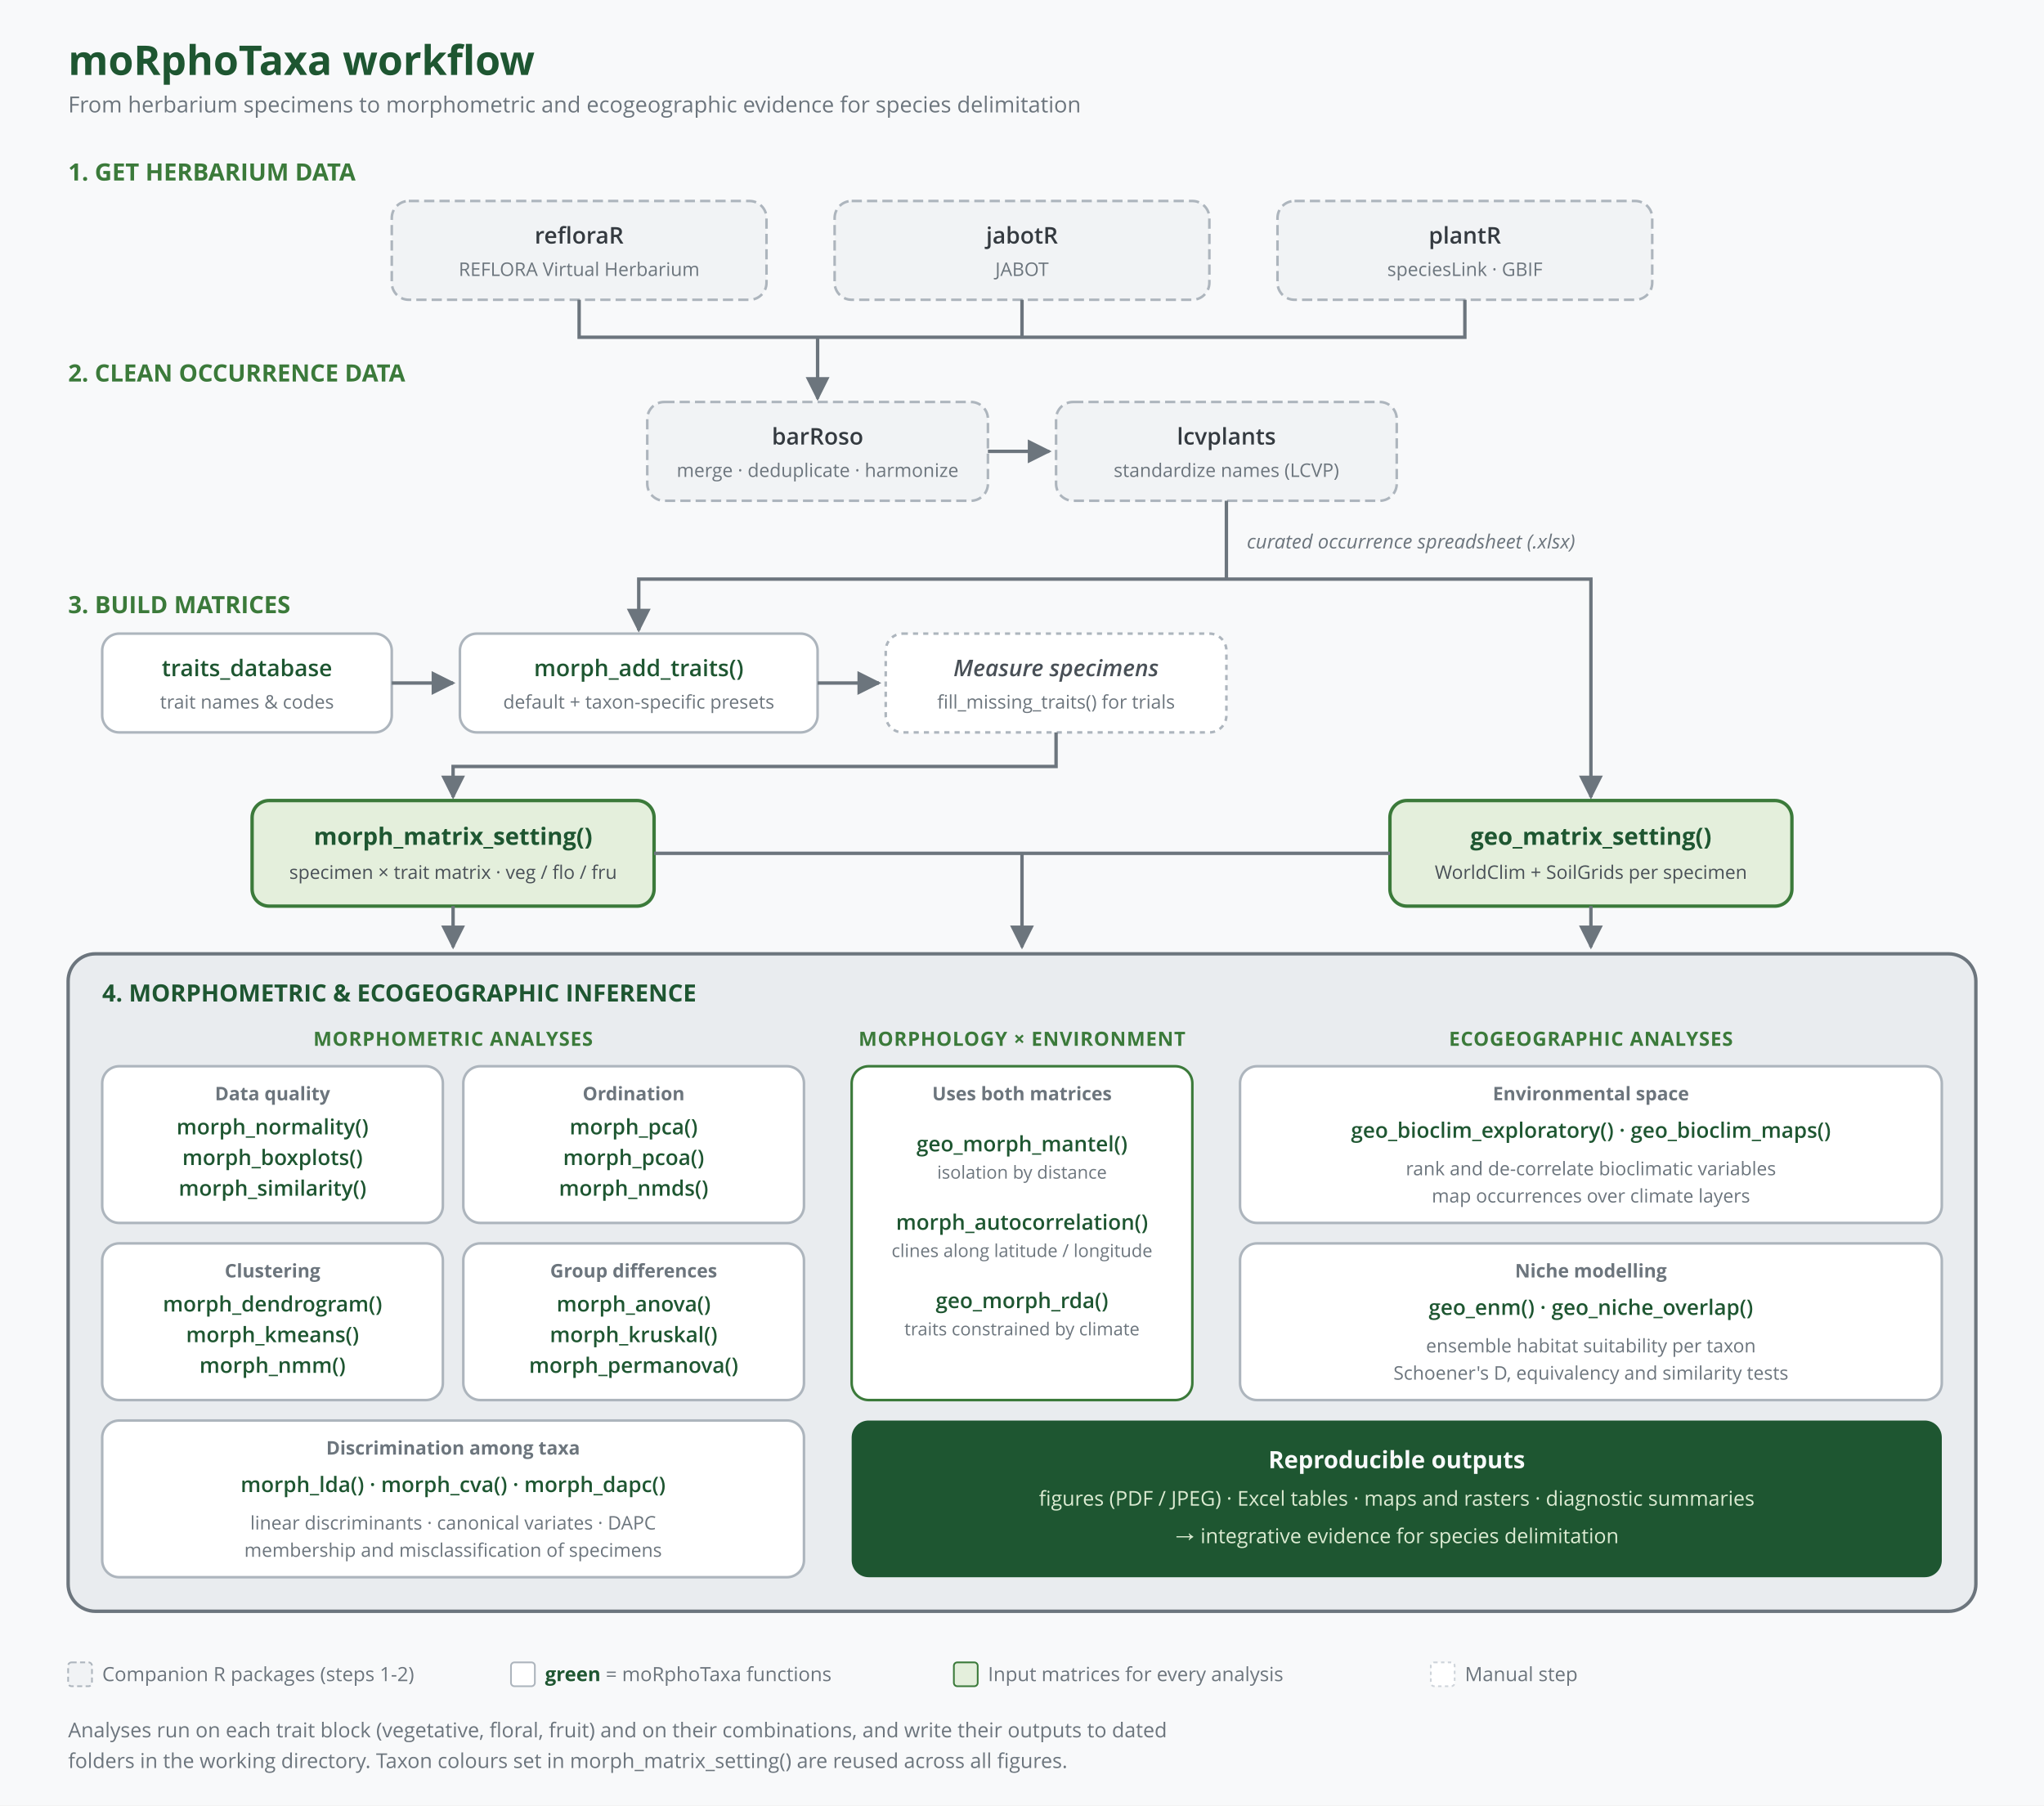
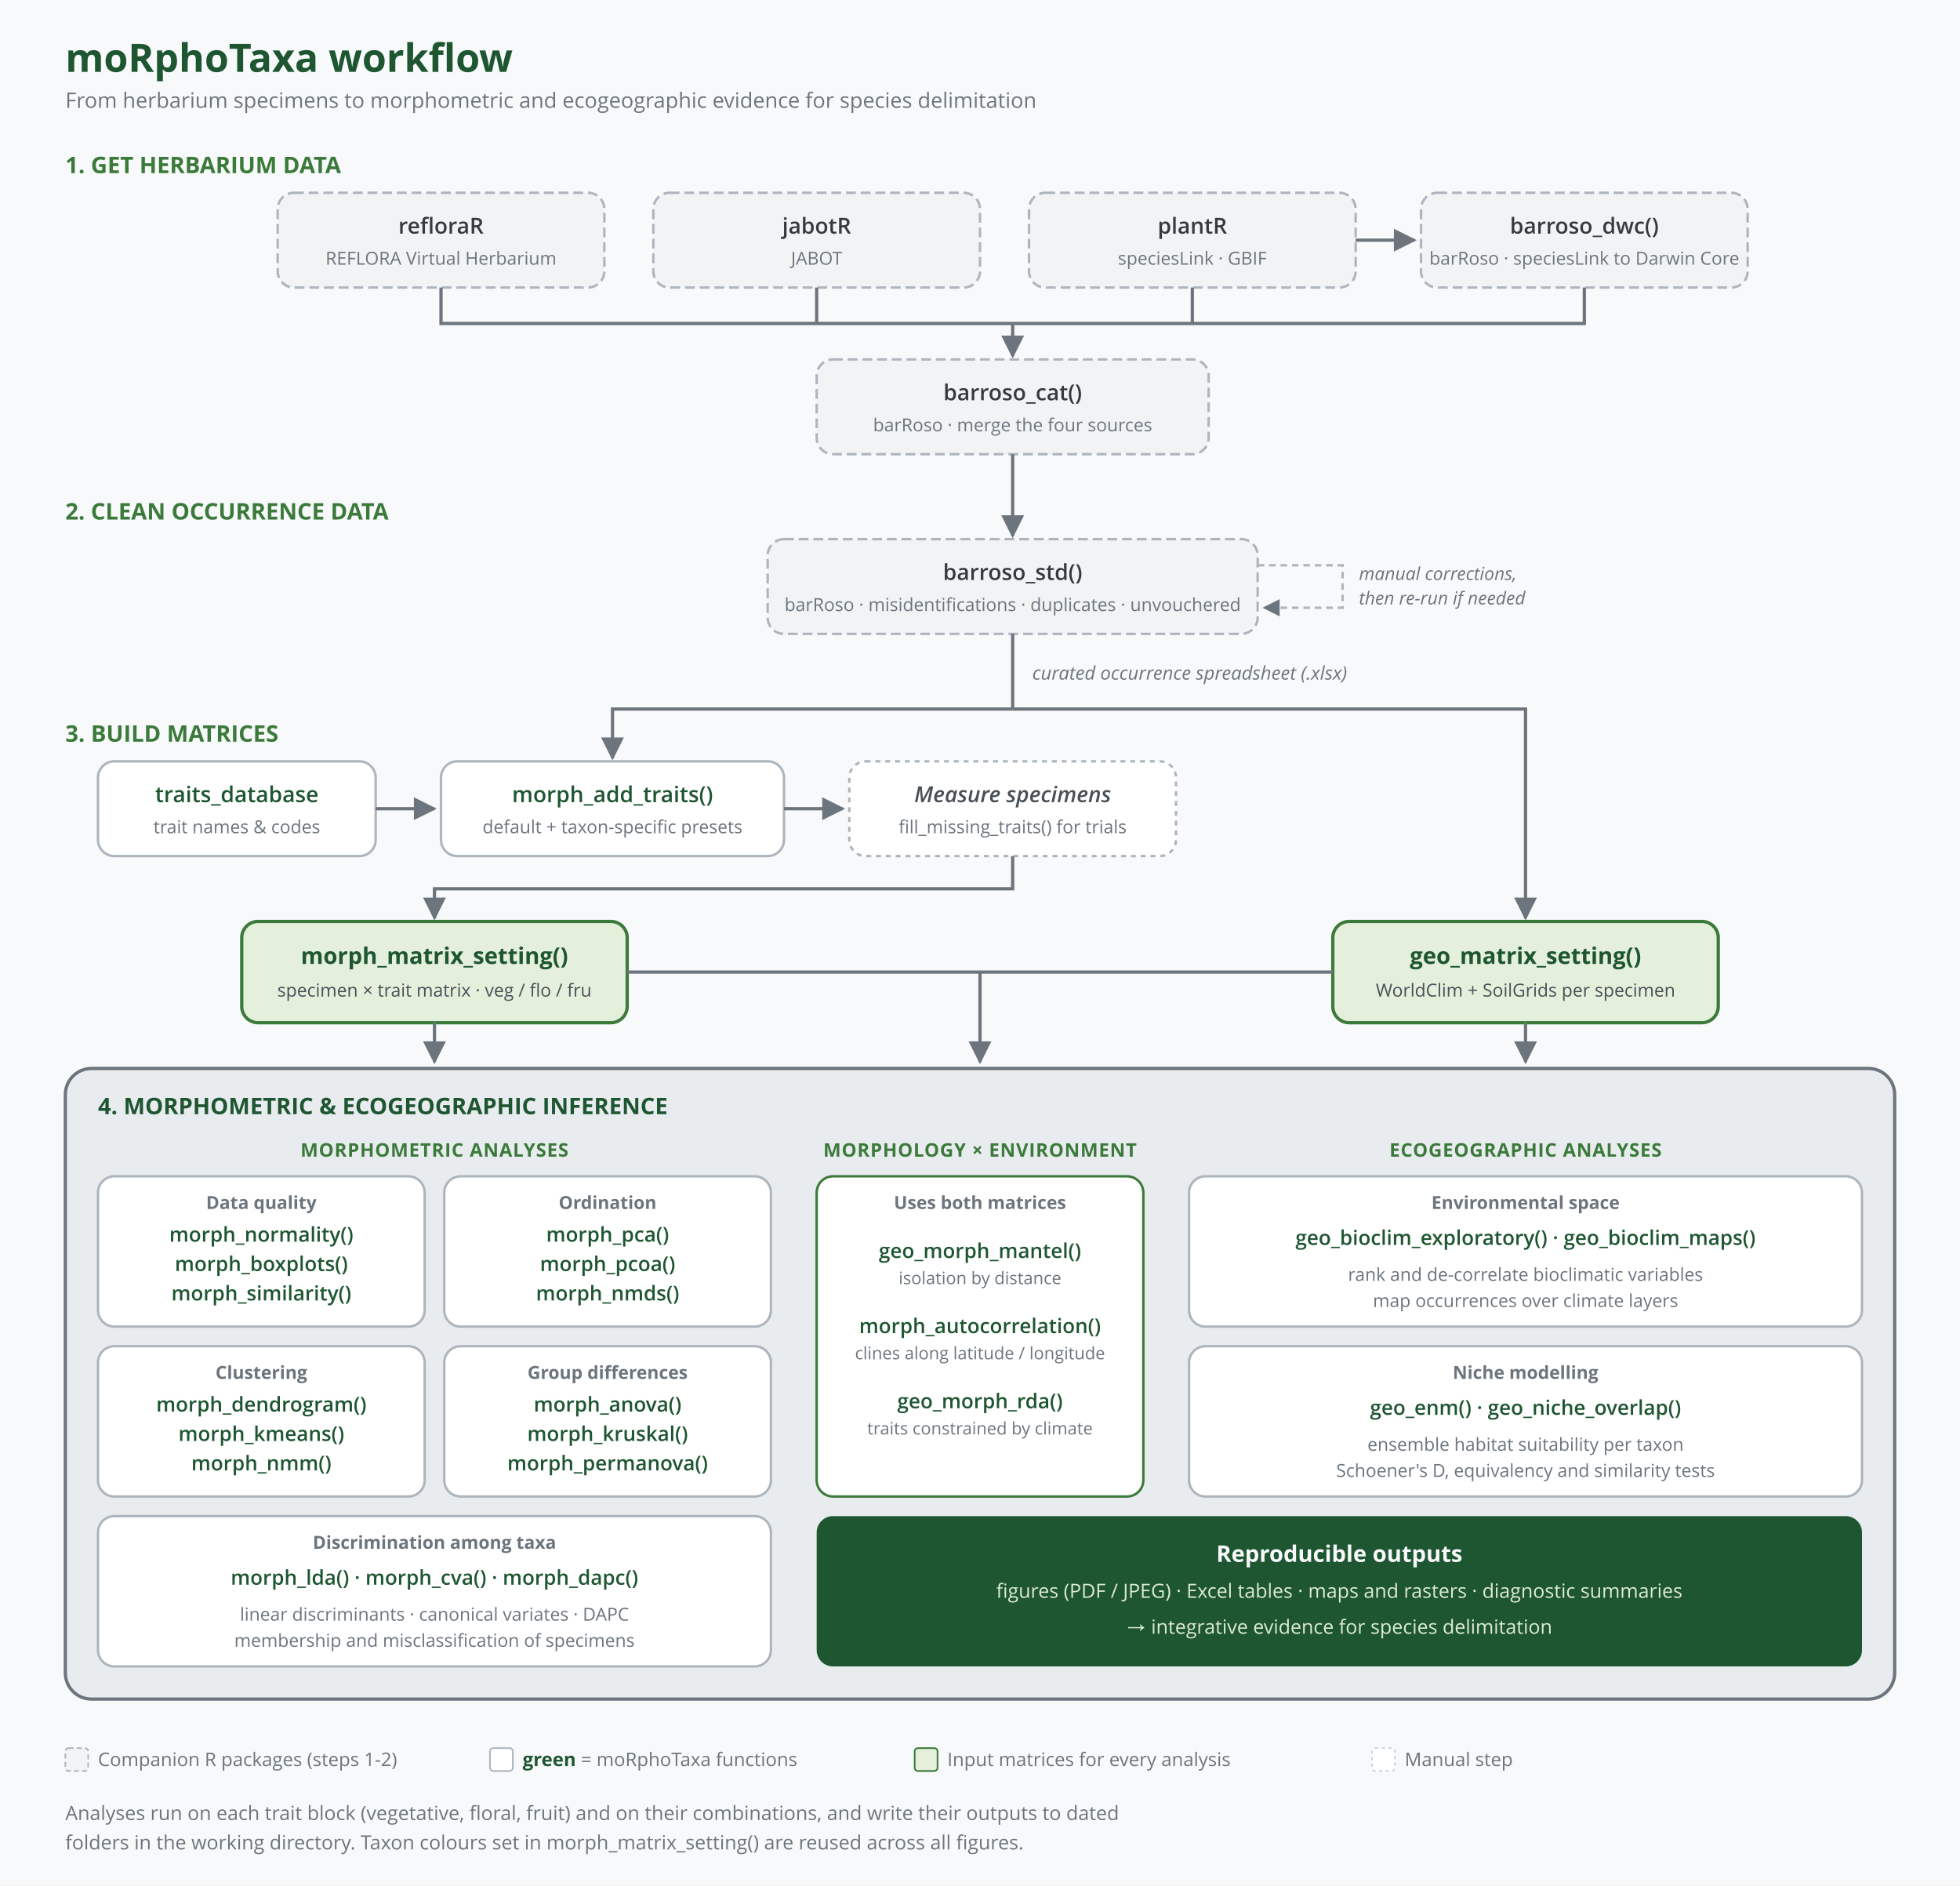
- <svg xmlns="http://www.w3.org/2000/svg" viewBox="0 0 1200 1060" font-family="'Open Sans', Helvetica, Arial, sans-serif">
+ <svg xmlns="http://www.w3.org/2000/svg" viewBox="0 0 1200 1154" font-family="'Open Sans', Helvetica, Arial, sans-serif">
  <defs>
    <marker id="arrow" viewBox="0 0 10 10" refX="9" refY="5" markerWidth="7" markerHeight="7" orient="auto-start-reverse">
      <path d="M0,0 L10,5 L0,10 z" fill="#6C757D" />
    </marker>
  </defs>
-   <rect x="0" y="0" width="1200" height="1060" fill="#F8F9FA" />
+   <rect x="0" y="0" width="1200" height="1154" fill="#F8F9FA" />
  <text x="40" y="44" font-size="24" font-weight="700" fill="#1E5631">moRphoTaxa workflow</text>
  <text x="40" y="66" font-size="13" fill="#6C757D">From herbarium specimens to morphometric and ecogeographic evidence for species delimitation</text>
  <text x="40" y="106" font-size="14" font-weight="700" fill="#3B7A3A">1. GET HERBARIUM DATA</text>
  <g font-size="13.5">
-     <rect x="230" y="118" width="220" height="58" rx="10" fill="#F1F3F5" stroke="#ADB5BD" stroke-width="1.5" stroke-dasharray="6 3" />
-     <text x="340" y="143" text-anchor="middle" fill="#343A40" font-weight="600">refloraR</text>
-     <text x="340" y="162" text-anchor="middle" fill="#6C757D" font-size="11">REFLORA Virtual Herbarium</text>
-     <rect x="490" y="118" width="220" height="58" rx="10" fill="#F1F3F5" stroke="#ADB5BD" stroke-width="1.5" stroke-dasharray="6 3" />
-     <text x="600" y="143" text-anchor="middle" fill="#343A40" font-weight="600">jabotR</text>
-     <text x="600" y="162" text-anchor="middle" fill="#6C757D" font-size="11">JABOT</text>
-     <rect x="750" y="118" width="220" height="58" rx="10" fill="#F1F3F5" stroke="#ADB5BD" stroke-width="1.5" stroke-dasharray="6 3" />
-     <text x="860" y="143" text-anchor="middle" fill="#343A40" font-weight="600">plantR</text>
-     <text x="860" y="162" text-anchor="middle" fill="#6C757D" font-size="11">speciesLink · GBIF</text>
+     <rect x="170" y="118" width="200" height="58" rx="10" fill="#F1F3F5" stroke="#ADB5BD" stroke-width="1.5" stroke-dasharray="6 3" />
+     <text x="270" y="143" text-anchor="middle" fill="#343A40" font-weight="600">refloraR</text>
+     <text x="270" y="162" text-anchor="middle" fill="#6C757D" font-size="11">REFLORA Virtual Herbarium</text>
+     <rect x="400" y="118" width="200" height="58" rx="10" fill="#F1F3F5" stroke="#ADB5BD" stroke-width="1.5" stroke-dasharray="6 3" />
+     <text x="500" y="143" text-anchor="middle" fill="#343A40" font-weight="600">jabotR</text>
+     <text x="500" y="162" text-anchor="middle" fill="#6C757D" font-size="11">JABOT</text>
+     <rect x="630" y="118" width="200" height="58" rx="10" fill="#F1F3F5" stroke="#ADB5BD" stroke-width="1.5" stroke-dasharray="6 3" />
+     <text x="730" y="143" text-anchor="middle" fill="#343A40" font-weight="600">plantR</text>
+     <text x="730" y="162" text-anchor="middle" fill="#6C757D" font-size="11">speciesLink · GBIF</text>
+     <rect x="870" y="118" width="200" height="58" rx="10" fill="#F1F3F5" stroke="#ADB5BD" stroke-width="1.5" stroke-dasharray="6 3" />
+     <text x="970" y="143" text-anchor="middle" fill="#343A40" font-weight="600">barroso_dwc()</text>
+     <text x="970" y="162" text-anchor="middle" fill="#6C757D" font-size="11">barRoso · speciesLink to Darwin Core</text>
  </g>
+   <line x1="830" y1="147" x2="866" y2="147" stroke="#6C757D" stroke-width="2" marker-end="url(#arrow)" />
  <g fill="none" stroke="#6C757D" stroke-width="2">
-     <path d="M340,176 L340,198 L860,198 L860,176" />
-     <path d="M600,176 L600,198" />
-     <path d="M480,198 L480,234" marker-end="url(#arrow)" />
+     <path d="M270,176 L270,198 L970,198 L970,176" />
+     <path d="M500,176 L500,198" />
+     <path d="M730,176 L730,198" />
+     <path d="M620,198 L620,218" marker-end="url(#arrow)" />
  </g>
-   <text x="40" y="224" font-size="14" font-weight="700" fill="#3B7A3A">2. CLEAN OCCURRENCE DATA</text>
  <g font-size="13.5">
-     <rect x="380" y="236" width="200" height="58" rx="10" fill="#F1F3F5" stroke="#ADB5BD" stroke-width="1.5" stroke-dasharray="6 3" />
-     <text x="480" y="261" text-anchor="middle" fill="#343A40" font-weight="600">barRoso</text>
-     <text x="480" y="280" text-anchor="middle" fill="#6C757D" font-size="11">merge · deduplicate · harmonize</text>
-     <rect x="620" y="236" width="200" height="58" rx="10" fill="#F1F3F5" stroke="#ADB5BD" stroke-width="1.5" stroke-dasharray="6 3" />
-     <text x="720" y="261" text-anchor="middle" fill="#343A40" font-weight="600">lcvplants</text>
-     <text x="720" y="280" text-anchor="middle" fill="#6C757D" font-size="11">standardize names (LCVP)</text>
+     <rect x="500" y="220" width="240" height="58" rx="10" fill="#F1F3F5" stroke="#ADB5BD" stroke-width="1.5" stroke-dasharray="6 3" />
+     <text x="620" y="245" text-anchor="middle" fill="#343A40" font-weight="600">barroso_cat()</text>
+     <text x="620" y="264" text-anchor="middle" fill="#6C757D" font-size="11">barRoso · merge the four sources</text>
  </g>
-   <line x1="580" y1="265" x2="616" y2="265" stroke="#6C757D" stroke-width="2" marker-end="url(#arrow)" />
-   <path d="M720,294 L720,340" fill="none" stroke="#6C757D" stroke-width="2" />
-   <text x="732" y="322" font-size="11.5" font-style="italic" fill="#6C757D">curated occurrence spreadsheet (.xlsx)</text>
-   <path d="M720,340 L375,340 L375,370" fill="none" stroke="#6C757D" stroke-width="2" marker-end="url(#arrow)" />
-   <path d="M720,340 L934,340 L934,468" fill="none" stroke="#6C757D" stroke-width="2" marker-end="url(#arrow)" />
-   <text x="40" y="360" font-size="14" font-weight="700" fill="#3B7A3A">3. BUILD MATRICES</text>
+   <line x1="620" y1="278" x2="620" y2="328" stroke="#6C757D" stroke-width="2" marker-end="url(#arrow)" />
+   <text x="40" y="318" font-size="14" font-weight="700" fill="#3B7A3A">2. CLEAN OCCURRENCE DATA</text>
  <g font-size="13.5">
-     <rect x="60" y="372" width="170" height="58" rx="10" fill="#FFFFFF" stroke="#ADB5BD" stroke-width="1.5" />
-     <text x="145" y="397" text-anchor="middle" fill="#1E5631" font-weight="600">traits_database</text>
-     <text x="145" y="416" text-anchor="middle" fill="#6C757D" font-size="11">trait names &amp; codes</text>
-     <rect x="270" y="372" width="210" height="58" rx="10" fill="#FFFFFF" stroke="#ADB5BD" stroke-width="1.5" />
-     <text x="375" y="397" text-anchor="middle" fill="#1E5631" font-weight="600">morph_add_traits()</text>
-     <text x="375" y="416" text-anchor="middle" fill="#6C757D" font-size="11">default + taxon-specific presets</text>
-     <rect x="520" y="372" width="200" height="58" rx="10" fill="#FFFFFF" stroke="#ADB5BD" stroke-width="1.5" stroke-dasharray="3 3" />
-     <text x="620" y="397" text-anchor="middle" fill="#495057" font-weight="600" font-style="italic">Measure specimens</text>
-     <text x="620" y="416" text-anchor="middle" fill="#6C757D" font-size="11">fill_missing_traits() for trials</text>
+     <rect x="470" y="330" width="300" height="58" rx="10" fill="#F1F3F5" stroke="#ADB5BD" stroke-width="1.5" stroke-dasharray="6 3" />
+     <text x="620" y="355" text-anchor="middle" fill="#343A40" font-weight="600">barroso_std()</text>
+     <text x="620" y="374" text-anchor="middle" fill="#6C757D" font-size="11">barRoso · misidentifications · duplicates · unvouchered</text>
  </g>
-   <line x1="230" y1="401" x2="266" y2="401" stroke="#6C757D" stroke-width="2" marker-end="url(#arrow)" />
-   <line x1="480" y1="401" x2="516" y2="401" stroke="#6C757D" stroke-width="2" marker-end="url(#arrow)" />
-   <path d="M620,430 L620,450 L266,450 L266,468" fill="none" stroke="#6C757D" stroke-width="2" marker-end="url(#arrow)" />
-   <g font-size="14">
-     <rect x="148" y="470" width="236" height="62" rx="10" fill="#E4EFDC" stroke="#3B7A3A" stroke-width="2" />
-     <text x="266" y="496" text-anchor="middle" fill="#1E5631" font-weight="700">morph_matrix_setting()</text>
-     <text x="266" y="516" text-anchor="middle" fill="#495057" font-size="11">specimen × trait matrix · veg / flo / fru</text>
-     <rect x="816" y="470" width="236" height="62" rx="10" fill="#E4EFDC" stroke="#3B7A3A" stroke-width="2" />
-     <text x="934" y="496" text-anchor="middle" fill="#1E5631" font-weight="700">geo_matrix_setting()</text>
-     <text x="934" y="516" text-anchor="middle" fill="#495057" font-size="11">WorldClim + SoilGrids per specimen</text>
+   <path d="M770,346 L822,346 L822,372 L774,372" fill="none" stroke="#ADB5BD" stroke-width="1.5" stroke-dasharray="4 3" marker-end="url(#arrow)" />
+   <text x="832" y="355" font-size="11" font-style="italic" fill="#6C757D">manual corrections,</text>
+   <text x="832" y="370" font-size="11" font-style="italic" fill="#6C757D">then re-run if needed</text>
+   <path d="M620,388 L620,434" fill="none" stroke="#6C757D" stroke-width="2" />
+   <text x="632" y="416" font-size="11.5" font-style="italic" fill="#6C757D">curated occurrence spreadsheet (.xlsx)</text>
+   <path d="M620,434 L375,434 L375,464" fill="none" stroke="#6C757D" stroke-width="2" marker-end="url(#arrow)" />
+   <path d="M620,434 L934,434 L934,562" fill="none" stroke="#6C757D" stroke-width="2" marker-end="url(#arrow)" />
+   <g transform="translate(0,94)">
+     <text x="40" y="360" font-size="14" font-weight="700" fill="#3B7A3A">3. BUILD MATRICES</text>
+     <g font-size="13.5">
+       <rect x="60" y="372" width="170" height="58" rx="10" fill="#FFFFFF" stroke="#ADB5BD" stroke-width="1.5" />
+       <text x="145" y="397" text-anchor="middle" fill="#1E5631" font-weight="600">traits_database</text>
+       <text x="145" y="416" text-anchor="middle" fill="#6C757D" font-size="11">trait names &amp; codes</text>
+       <rect x="270" y="372" width="210" height="58" rx="10" fill="#FFFFFF" stroke="#ADB5BD" stroke-width="1.5" />
+       <text x="375" y="397" text-anchor="middle" fill="#1E5631" font-weight="600">morph_add_traits()</text>
+       <text x="375" y="416" text-anchor="middle" fill="#6C757D" font-size="11">default + taxon-specific presets</text>
+       <rect x="520" y="372" width="200" height="58" rx="10" fill="#FFFFFF" stroke="#ADB5BD" stroke-width="1.5" stroke-dasharray="3 3" />
+       <text x="620" y="397" text-anchor="middle" fill="#495057" font-weight="600" font-style="italic">Measure specimens</text>
+       <text x="620" y="416" text-anchor="middle" fill="#6C757D" font-size="11">fill_missing_traits() for trials</text>
+     </g>
+     <line x1="230" y1="401" x2="266" y2="401" stroke="#6C757D" stroke-width="2" marker-end="url(#arrow)" />
+     <line x1="480" y1="401" x2="516" y2="401" stroke="#6C757D" stroke-width="2" marker-end="url(#arrow)" />
+     <path d="M620,430 L620,450 L266,450 L266,468" fill="none" stroke="#6C757D" stroke-width="2" marker-end="url(#arrow)" />
+     <g font-size="14">
+       <rect x="148" y="470" width="236" height="62" rx="10" fill="#E4EFDC" stroke="#3B7A3A" stroke-width="2" />
+       <text x="266" y="496" text-anchor="middle" fill="#1E5631" font-weight="700">morph_matrix_setting()</text>
+       <text x="266" y="516" text-anchor="middle" fill="#495057" font-size="11">specimen × trait matrix · veg / flo / fru</text>
+       <rect x="816" y="470" width="236" height="62" rx="10" fill="#E4EFDC" stroke="#3B7A3A" stroke-width="2" />
+       <text x="934" y="496" text-anchor="middle" fill="#1E5631" font-weight="700">geo_matrix_setting()</text>
+       <text x="934" y="516" text-anchor="middle" fill="#495057" font-size="11">WorldClim + SoilGrids per specimen</text>
+     </g>
+     <g fill="none" stroke="#6C757D" stroke-width="2">
+       <path d="M266,532 L266,556" marker-end="url(#arrow)" />
+       <path d="M934,532 L934,556" marker-end="url(#arrow)" />
+       <path d="M384,501 L600,501 L816,501" />
+       <path d="M600,501 L600,556" marker-end="url(#arrow)" />
+     </g>
+     <rect x="40" y="560" width="1120" height="386" rx="16" fill="#E9ECEF" stroke="#6C757D" stroke-width="2" />
+     <text x="60" y="588" font-size="14" font-weight="700" fill="#1E5631">4. MORPHOMETRIC &amp; ECOGEOGRAPHIC INFERENCE</text>
+     <g font-size="11.5" font-weight="700" fill="#3B7A3A" letter-spacing="0.4">
+       <text x="266" y="614" text-anchor="middle">MORPHOMETRIC ANALYSES</text>
+       <text x="600" y="614" text-anchor="middle">MORPHOLOGY × ENVIRONMENT</text>
+       <text x="934" y="614" text-anchor="middle">ECOGEOGRAPHIC ANALYSES</text>
+     </g>
+     <g font-size="12.5">
+       <rect x="60" y="626" width="200" height="92" rx="10" fill="#FFFFFF" stroke="#ADB5BD" stroke-width="1.5" />
+       <text x="160" y="646" text-anchor="middle" fill="#6C757D" font-size="11" font-weight="700">Data quality</text>
+       <text x="160" y="666" text-anchor="middle" fill="#1E5631" font-weight="600">morph_normality()</text>
+       <text x="160" y="684" text-anchor="middle" fill="#1E5631" font-weight="600">morph_boxplots()</text>
+       <text x="160" y="702" text-anchor="middle" fill="#1E5631" font-weight="600">morph_similarity()</text>
+       <rect x="272" y="626" width="200" height="92" rx="10" fill="#FFFFFF" stroke="#ADB5BD" stroke-width="1.5" />
+       <text x="372" y="646" text-anchor="middle" fill="#6C757D" font-size="11" font-weight="700">Ordination</text>
+       <text x="372" y="666" text-anchor="middle" fill="#1E5631" font-weight="600">morph_pca()</text>
+       <text x="372" y="684" text-anchor="middle" fill="#1E5631" font-weight="600">morph_pcoa()</text>
+       <text x="372" y="702" text-anchor="middle" fill="#1E5631" font-weight="600">morph_nmds()</text>
+       <rect x="60" y="730" width="200" height="92" rx="10" fill="#FFFFFF" stroke="#ADB5BD" stroke-width="1.5" />
+       <text x="160" y="750" text-anchor="middle" fill="#6C757D" font-size="11" font-weight="700">Clustering</text>
+       <text x="160" y="770" text-anchor="middle" fill="#1E5631" font-weight="600">morph_dendrogram()</text>
+       <text x="160" y="788" text-anchor="middle" fill="#1E5631" font-weight="600">morph_kmeans()</text>
+       <text x="160" y="806" text-anchor="middle" fill="#1E5631" font-weight="600">morph_nmm()</text>
+       <rect x="272" y="730" width="200" height="92" rx="10" fill="#FFFFFF" stroke="#ADB5BD" stroke-width="1.5" />
+       <text x="372" y="750" text-anchor="middle" fill="#6C757D" font-size="11" font-weight="700">Group differences</text>
+       <text x="372" y="770" text-anchor="middle" fill="#1E5631" font-weight="600">morph_anova()</text>
+       <text x="372" y="788" text-anchor="middle" fill="#1E5631" font-weight="600">morph_kruskal()</text>
+       <text x="372" y="806" text-anchor="middle" fill="#1E5631" font-weight="600">morph_permanova()</text>
+       <rect x="60" y="834" width="412" height="92" rx="10" fill="#FFFFFF" stroke="#ADB5BD" stroke-width="1.5" />
+       <text x="266" y="854" text-anchor="middle" fill="#6C757D" font-size="11" font-weight="700">Discrimination among taxa</text>
+       <text x="266" y="876" text-anchor="middle" fill="#1E5631" font-weight="600">morph_lda()   ·   morph_cva()   ·   morph_dapc()</text>
+       <text x="266" y="898" text-anchor="middle" fill="#6C757D" font-size="11">linear discriminants · canonical variates · DAPC</text>
+       <text x="266" y="914" text-anchor="middle" fill="#6C757D" font-size="11">membership and misclassification of specimens</text>
+       <rect x="500" y="626" width="200" height="196" rx="10" fill="#FFFFFF" stroke="#3B7A3A" stroke-width="1.5" />
+       <text x="600" y="646" text-anchor="middle" fill="#6C757D" font-size="11" font-weight="700">Uses both matrices</text>
+       <text x="600" y="676" text-anchor="middle" fill="#1E5631" font-weight="600">geo_morph_mantel()</text>
+       <text x="600" y="692" text-anchor="middle" fill="#6C757D" font-size="10.5">isolation by distance</text>
+       <text x="600" y="722" text-anchor="middle" fill="#1E5631" font-weight="600">morph_autocorrelation()</text>
+       <text x="600" y="738" text-anchor="middle" fill="#6C757D" font-size="10.5">clines along latitude / longitude</text>
+       <text x="600" y="768" text-anchor="middle" fill="#1E5631" font-weight="600">geo_morph_rda()</text>
+       <text x="600" y="784" text-anchor="middle" fill="#6C757D" font-size="10.5">traits constrained by climate</text>
+       <rect x="728" y="626" width="412" height="92" rx="10" fill="#FFFFFF" stroke="#ADB5BD" stroke-width="1.5" />
+       <text x="934" y="646" text-anchor="middle" fill="#6C757D" font-size="11" font-weight="700">Environmental space</text>
+       <text x="934" y="668" text-anchor="middle" fill="#1E5631" font-weight="600">geo_bioclim_exploratory()   ·   geo_bioclim_maps()</text>
+       <text x="934" y="690" text-anchor="middle" fill="#6C757D" font-size="11">rank and de-correlate bioclimatic variables</text>
+       <text x="934" y="706" text-anchor="middle" fill="#6C757D" font-size="11">map occurrences over climate layers</text>
+       <rect x="728" y="730" width="412" height="92" rx="10" fill="#FFFFFF" stroke="#ADB5BD" stroke-width="1.5" />
+       <text x="934" y="750" text-anchor="middle" fill="#6C757D" font-size="11" font-weight="700">Niche modelling</text>
+       <text x="934" y="772" text-anchor="middle" fill="#1E5631" font-weight="600">geo_enm()   ·   geo_niche_overlap()</text>
+       <text x="934" y="794" text-anchor="middle" fill="#6C757D" font-size="11">ensemble habitat suitability per taxon</text>
+       <text x="934" y="810" text-anchor="middle" fill="#6C757D" font-size="11">Schoener's D, equivalency and similarity tests</text>
+     </g>
+     <rect x="500" y="834" width="640" height="92" rx="10" fill="#1E5631" />
+     <text x="820" y="862" text-anchor="middle" font-size="14" font-weight="700" fill="#F8F9FA">Reproducible outputs</text>
+     <text x="820" y="884" text-anchor="middle" font-size="12" fill="#DCEBD2">figures (PDF / JPEG) · Excel tables · maps and rasters · diagnostic summaries</text>
+     <text x="820" y="906" text-anchor="middle" font-size="12" fill="#DCEBD2">→ integrative evidence for species delimitation</text>
+     <g font-size="11.5" fill="#6C757D">
+       <rect x="40" y="976" width="14" height="14" rx="2" fill="#F1F3F5" stroke="#ADB5BD" stroke-dasharray="3 2" />
+       <text x="60" y="987">Companion R packages (steps 1-2)</text>
+       <rect x="300" y="976" width="14" height="14" rx="2" fill="#FFFFFF" stroke="#ADB5BD" />
+       <text x="320" y="987">
+         <tspan fill="#1E5631" font-weight="700">green</tspan> = moRphoTaxa functions</text>
+       <rect x="560" y="976" width="14" height="14" rx="2" fill="#E4EFDC" stroke="#3B7A3A" />
+       <text x="580" y="987">Input matrices for every analysis</text>
+       <rect x="840" y="976" width="14" height="14" rx="2" fill="#FFFFFF" stroke="#CED4DA" stroke-dasharray="2 2" />
+       <text x="860" y="987">Manual step</text>
+     </g>
+     <text x="40" y="1020" font-size="12" fill="#6C757D">Analyses run on each trait block (vegetative, floral, fruit) and on their combinations, and write their outputs to dated</text>
+     <text x="40" y="1038" font-size="12" fill="#6C757D">folders in the working directory. Taxon colours set in morph_matrix_setting() are reused across all figures.</text>
  </g>
-   <g fill="none" stroke="#6C757D" stroke-width="2">
-     <path d="M266,532 L266,556" marker-end="url(#arrow)" />
-     <path d="M934,532 L934,556" marker-end="url(#arrow)" />
-     <path d="M384,501 L600,501 L816,501" />
-     <path d="M600,501 L600,556" marker-end="url(#arrow)" />
-   </g>
-   <rect x="40" y="560" width="1120" height="386" rx="16" fill="#E9ECEF" stroke="#6C757D" stroke-width="2" />
-   <text x="60" y="588" font-size="14" font-weight="700" fill="#1E5631">4. MORPHOMETRIC &amp; ECOGEOGRAPHIC INFERENCE</text>
-   <g font-size="11.5" font-weight="700" fill="#3B7A3A" letter-spacing="0.4">
-     <text x="266" y="614" text-anchor="middle">MORPHOMETRIC ANALYSES</text>
-     <text x="600" y="614" text-anchor="middle">MORPHOLOGY × ENVIRONMENT</text>
-     <text x="934" y="614" text-anchor="middle">ECOGEOGRAPHIC ANALYSES</text>
-   </g>
-   <g font-size="12.5">
-     <rect x="60" y="626" width="200" height="92" rx="10" fill="#FFFFFF" stroke="#ADB5BD" stroke-width="1.5" />
-     <text x="160" y="646" text-anchor="middle" fill="#6C757D" font-size="11" font-weight="700">Data quality</text>
-     <text x="160" y="666" text-anchor="middle" fill="#1E5631" font-weight="600">morph_normality()</text>
-     <text x="160" y="684" text-anchor="middle" fill="#1E5631" font-weight="600">morph_boxplots()</text>
-     <text x="160" y="702" text-anchor="middle" fill="#1E5631" font-weight="600">morph_similarity()</text>
-     <rect x="272" y="626" width="200" height="92" rx="10" fill="#FFFFFF" stroke="#ADB5BD" stroke-width="1.5" />
-     <text x="372" y="646" text-anchor="middle" fill="#6C757D" font-size="11" font-weight="700">Ordination</text>
-     <text x="372" y="666" text-anchor="middle" fill="#1E5631" font-weight="600">morph_pca()</text>
-     <text x="372" y="684" text-anchor="middle" fill="#1E5631" font-weight="600">morph_pcoa()</text>
-     <text x="372" y="702" text-anchor="middle" fill="#1E5631" font-weight="600">morph_nmds()</text>
-     <rect x="60" y="730" width="200" height="92" rx="10" fill="#FFFFFF" stroke="#ADB5BD" stroke-width="1.5" />
-     <text x="160" y="750" text-anchor="middle" fill="#6C757D" font-size="11" font-weight="700">Clustering</text>
-     <text x="160" y="770" text-anchor="middle" fill="#1E5631" font-weight="600">morph_dendrogram()</text>
-     <text x="160" y="788" text-anchor="middle" fill="#1E5631" font-weight="600">morph_kmeans()</text>
-     <text x="160" y="806" text-anchor="middle" fill="#1E5631" font-weight="600">morph_nmm()</text>
-     <rect x="272" y="730" width="200" height="92" rx="10" fill="#FFFFFF" stroke="#ADB5BD" stroke-width="1.5" />
-     <text x="372" y="750" text-anchor="middle" fill="#6C757D" font-size="11" font-weight="700">Group differences</text>
-     <text x="372" y="770" text-anchor="middle" fill="#1E5631" font-weight="600">morph_anova()</text>
-     <text x="372" y="788" text-anchor="middle" fill="#1E5631" font-weight="600">morph_kruskal()</text>
-     <text x="372" y="806" text-anchor="middle" fill="#1E5631" font-weight="600">morph_permanova()</text>
-     <rect x="60" y="834" width="412" height="92" rx="10" fill="#FFFFFF" stroke="#ADB5BD" stroke-width="1.5" />
-     <text x="266" y="854" text-anchor="middle" fill="#6C757D" font-size="11" font-weight="700">Discrimination among taxa</text>
-     <text x="266" y="876" text-anchor="middle" fill="#1E5631" font-weight="600">morph_lda()   ·   morph_cva()   ·   morph_dapc()</text>
-     <text x="266" y="898" text-anchor="middle" fill="#6C757D" font-size="11">linear discriminants · canonical variates · DAPC</text>
-     <text x="266" y="914" text-anchor="middle" fill="#6C757D" font-size="11">membership and misclassification of specimens</text>
-     <rect x="500" y="626" width="200" height="196" rx="10" fill="#FFFFFF" stroke="#3B7A3A" stroke-width="1.5" />
-     <text x="600" y="646" text-anchor="middle" fill="#6C757D" font-size="11" font-weight="700">Uses both matrices</text>
-     <text x="600" y="676" text-anchor="middle" fill="#1E5631" font-weight="600">geo_morph_mantel()</text>
-     <text x="600" y="692" text-anchor="middle" fill="#6C757D" font-size="10.5">isolation by distance</text>
-     <text x="600" y="722" text-anchor="middle" fill="#1E5631" font-weight="600">morph_autocorrelation()</text>
-     <text x="600" y="738" text-anchor="middle" fill="#6C757D" font-size="10.5">clines along latitude / longitude</text>
-     <text x="600" y="768" text-anchor="middle" fill="#1E5631" font-weight="600">geo_morph_rda()</text>
-     <text x="600" y="784" text-anchor="middle" fill="#6C757D" font-size="10.5">traits constrained by climate</text>
-     <rect x="728" y="626" width="412" height="92" rx="10" fill="#FFFFFF" stroke="#ADB5BD" stroke-width="1.5" />
-     <text x="934" y="646" text-anchor="middle" fill="#6C757D" font-size="11" font-weight="700">Environmental space</text>
-     <text x="934" y="668" text-anchor="middle" fill="#1E5631" font-weight="600">geo_bioclim_exploratory()   ·   geo_bioclim_maps()</text>
-     <text x="934" y="690" text-anchor="middle" fill="#6C757D" font-size="11">rank and de-correlate bioclimatic variables</text>
-     <text x="934" y="706" text-anchor="middle" fill="#6C757D" font-size="11">map occurrences over climate layers</text>
-     <rect x="728" y="730" width="412" height="92" rx="10" fill="#FFFFFF" stroke="#ADB5BD" stroke-width="1.5" />
-     <text x="934" y="750" text-anchor="middle" fill="#6C757D" font-size="11" font-weight="700">Niche modelling</text>
-     <text x="934" y="772" text-anchor="middle" fill="#1E5631" font-weight="600">geo_enm()   ·   geo_niche_overlap()</text>
-     <text x="934" y="794" text-anchor="middle" fill="#6C757D" font-size="11">ensemble habitat suitability per taxon</text>
-     <text x="934" y="810" text-anchor="middle" fill="#6C757D" font-size="11">Schoener's D, equivalency and similarity tests</text>
-   </g>
-   <rect x="500" y="834" width="640" height="92" rx="10" fill="#1E5631" />
-   <text x="820" y="862" text-anchor="middle" font-size="14" font-weight="700" fill="#F8F9FA">Reproducible outputs</text>
-   <text x="820" y="884" text-anchor="middle" font-size="12" fill="#DCEBD2">figures (PDF / JPEG) · Excel tables · maps and rasters · diagnostic summaries</text>
-   <text x="820" y="906" text-anchor="middle" font-size="12" fill="#DCEBD2">→ integrative evidence for species delimitation</text>
-   <g font-size="11.5" fill="#6C757D">
-     <rect x="40" y="976" width="14" height="14" rx="2" fill="#F1F3F5" stroke="#ADB5BD" stroke-dasharray="3 2" />
-     <text x="60" y="987">Companion R packages (steps 1-2)</text>
-     <rect x="300" y="976" width="14" height="14" rx="2" fill="#FFFFFF" stroke="#ADB5BD" />
-     <text x="320" y="987">
-       <tspan fill="#1E5631" font-weight="700">green</tspan> = moRphoTaxa functions</text>
-     <rect x="560" y="976" width="14" height="14" rx="2" fill="#E4EFDC" stroke="#3B7A3A" />
-     <text x="580" y="987">Input matrices for every analysis</text>
-     <rect x="840" y="976" width="14" height="14" rx="2" fill="#FFFFFF" stroke="#CED4DA" stroke-dasharray="2 2" />
-     <text x="860" y="987">Manual step</text>
-   </g>
-   <text x="40" y="1020" font-size="12" fill="#6C757D">Analyses run on each trait block (vegetative, floral, fruit) and on their combinations, and write their outputs to dated</text>
-   <text x="40" y="1038" font-size="12" fill="#6C757D">folders in the working directory. Taxon colours set in morph_matrix_setting() are reused across all figures.</text>
</svg>
